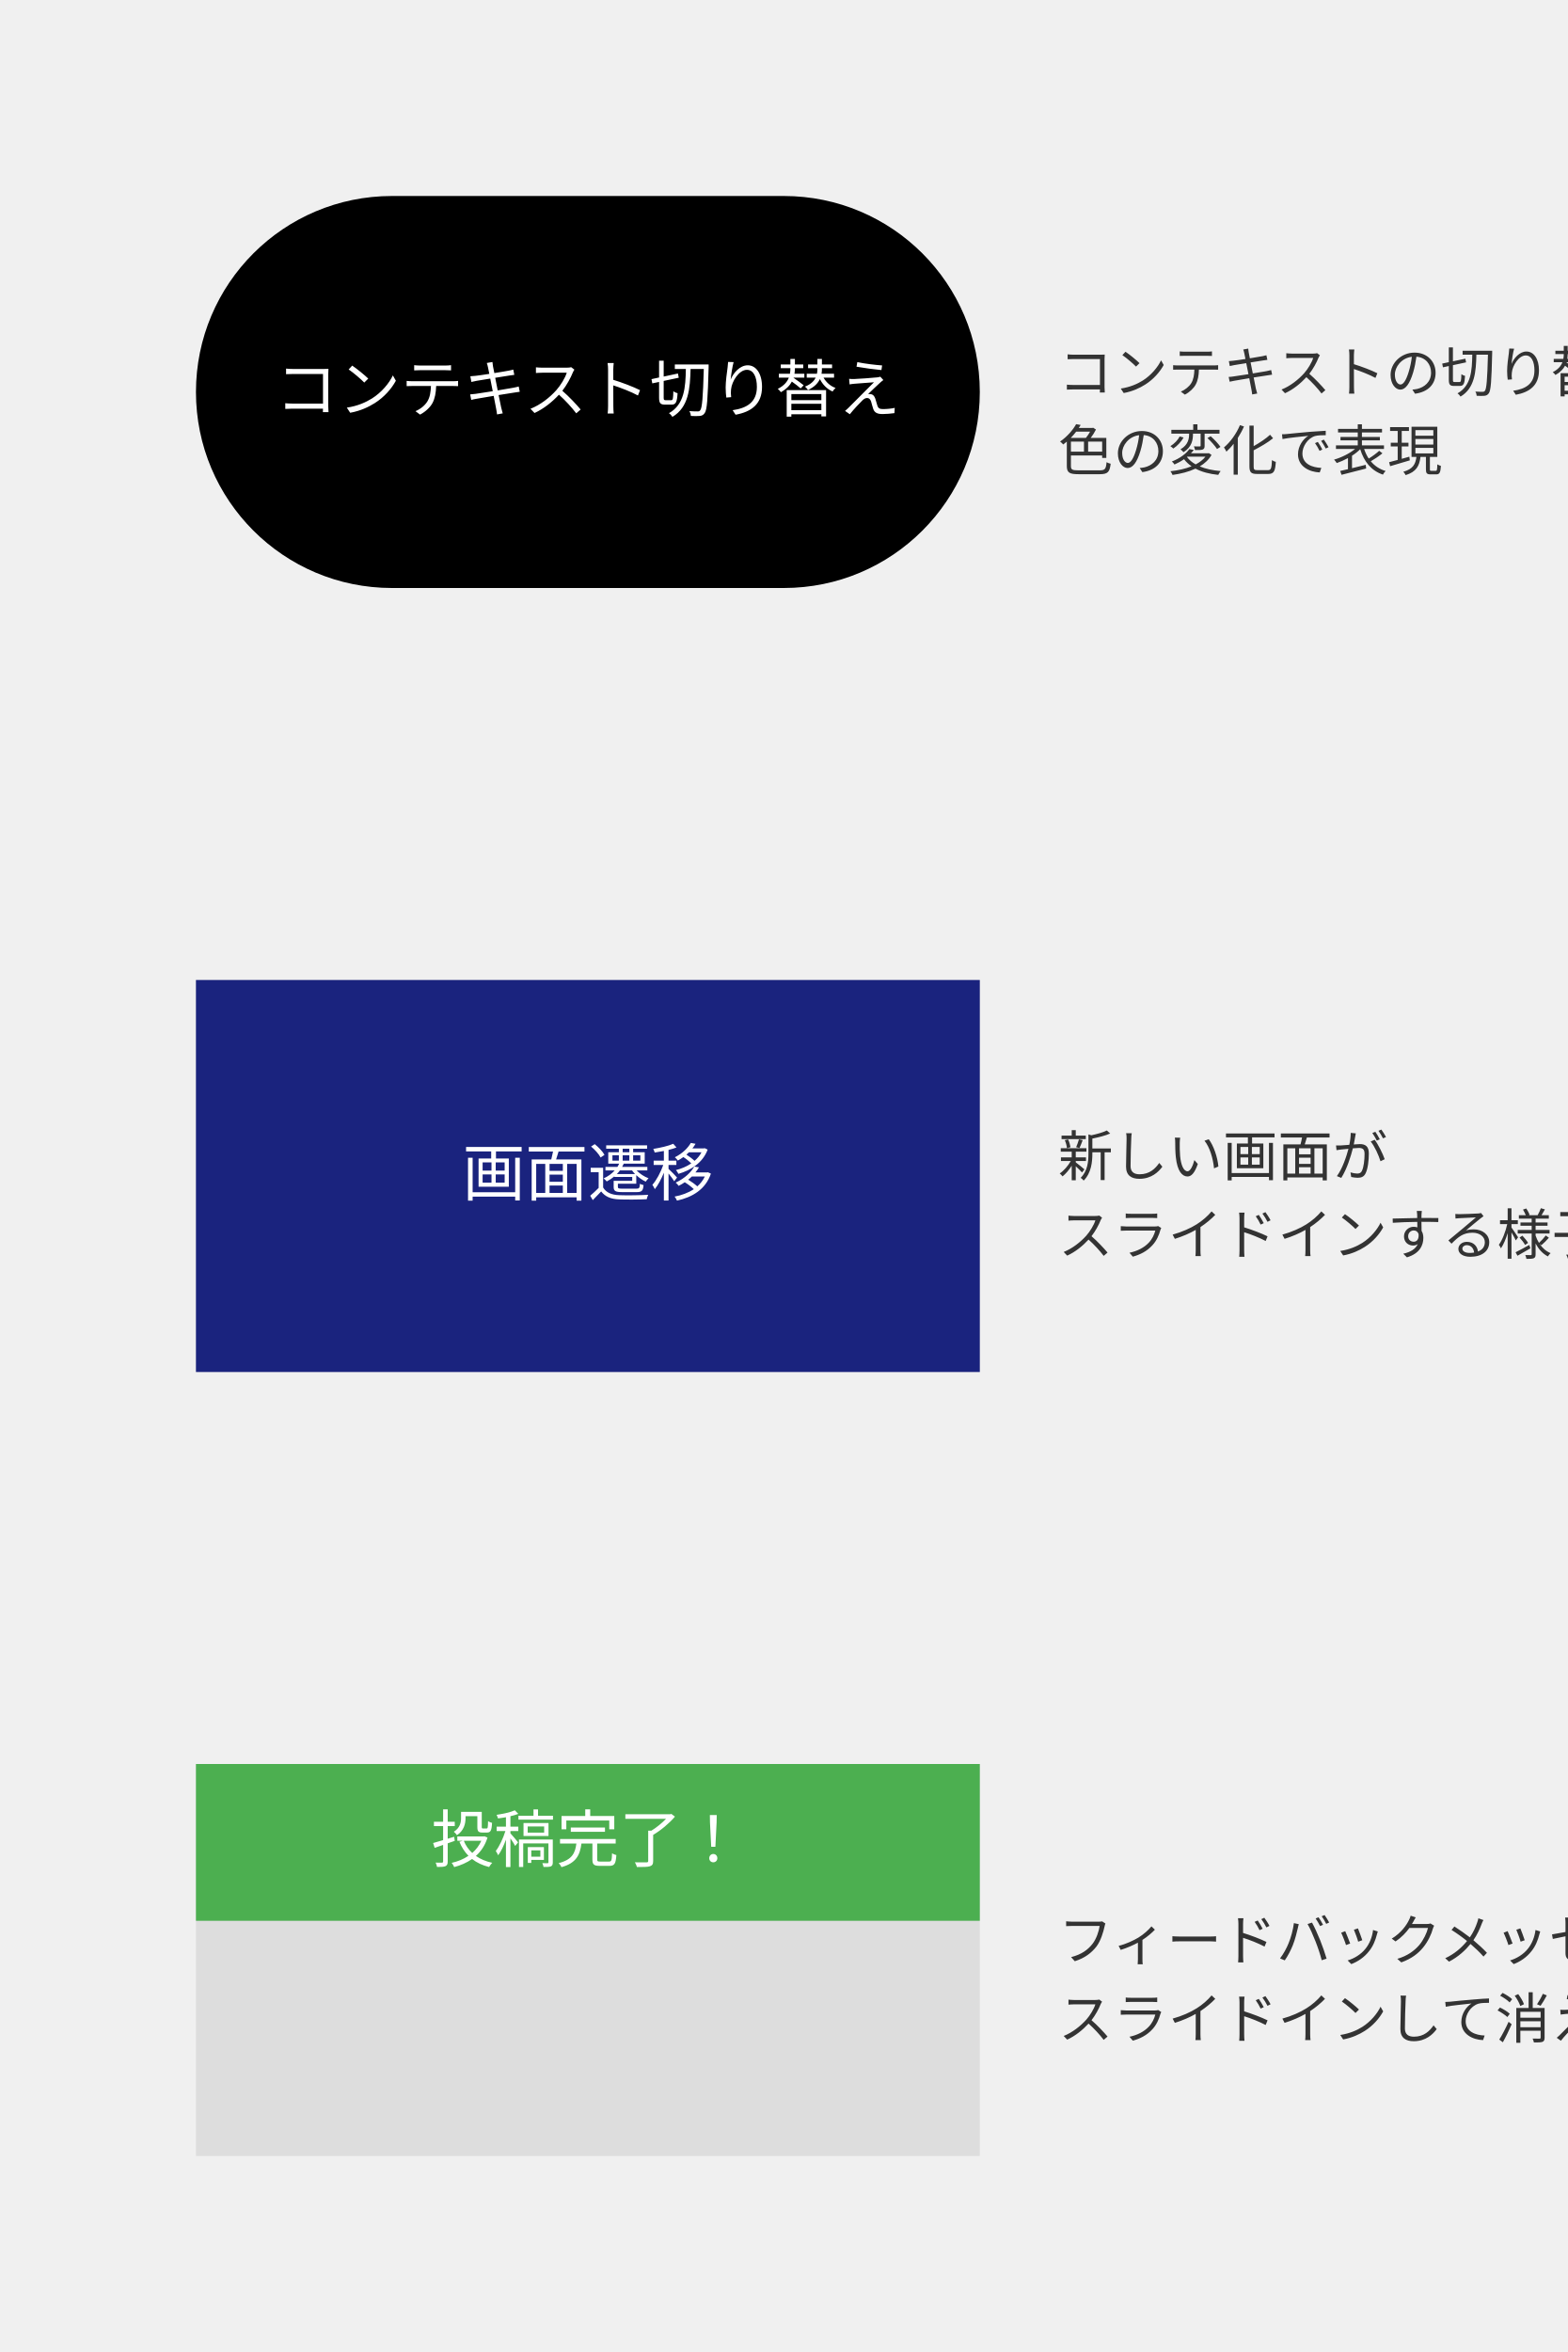
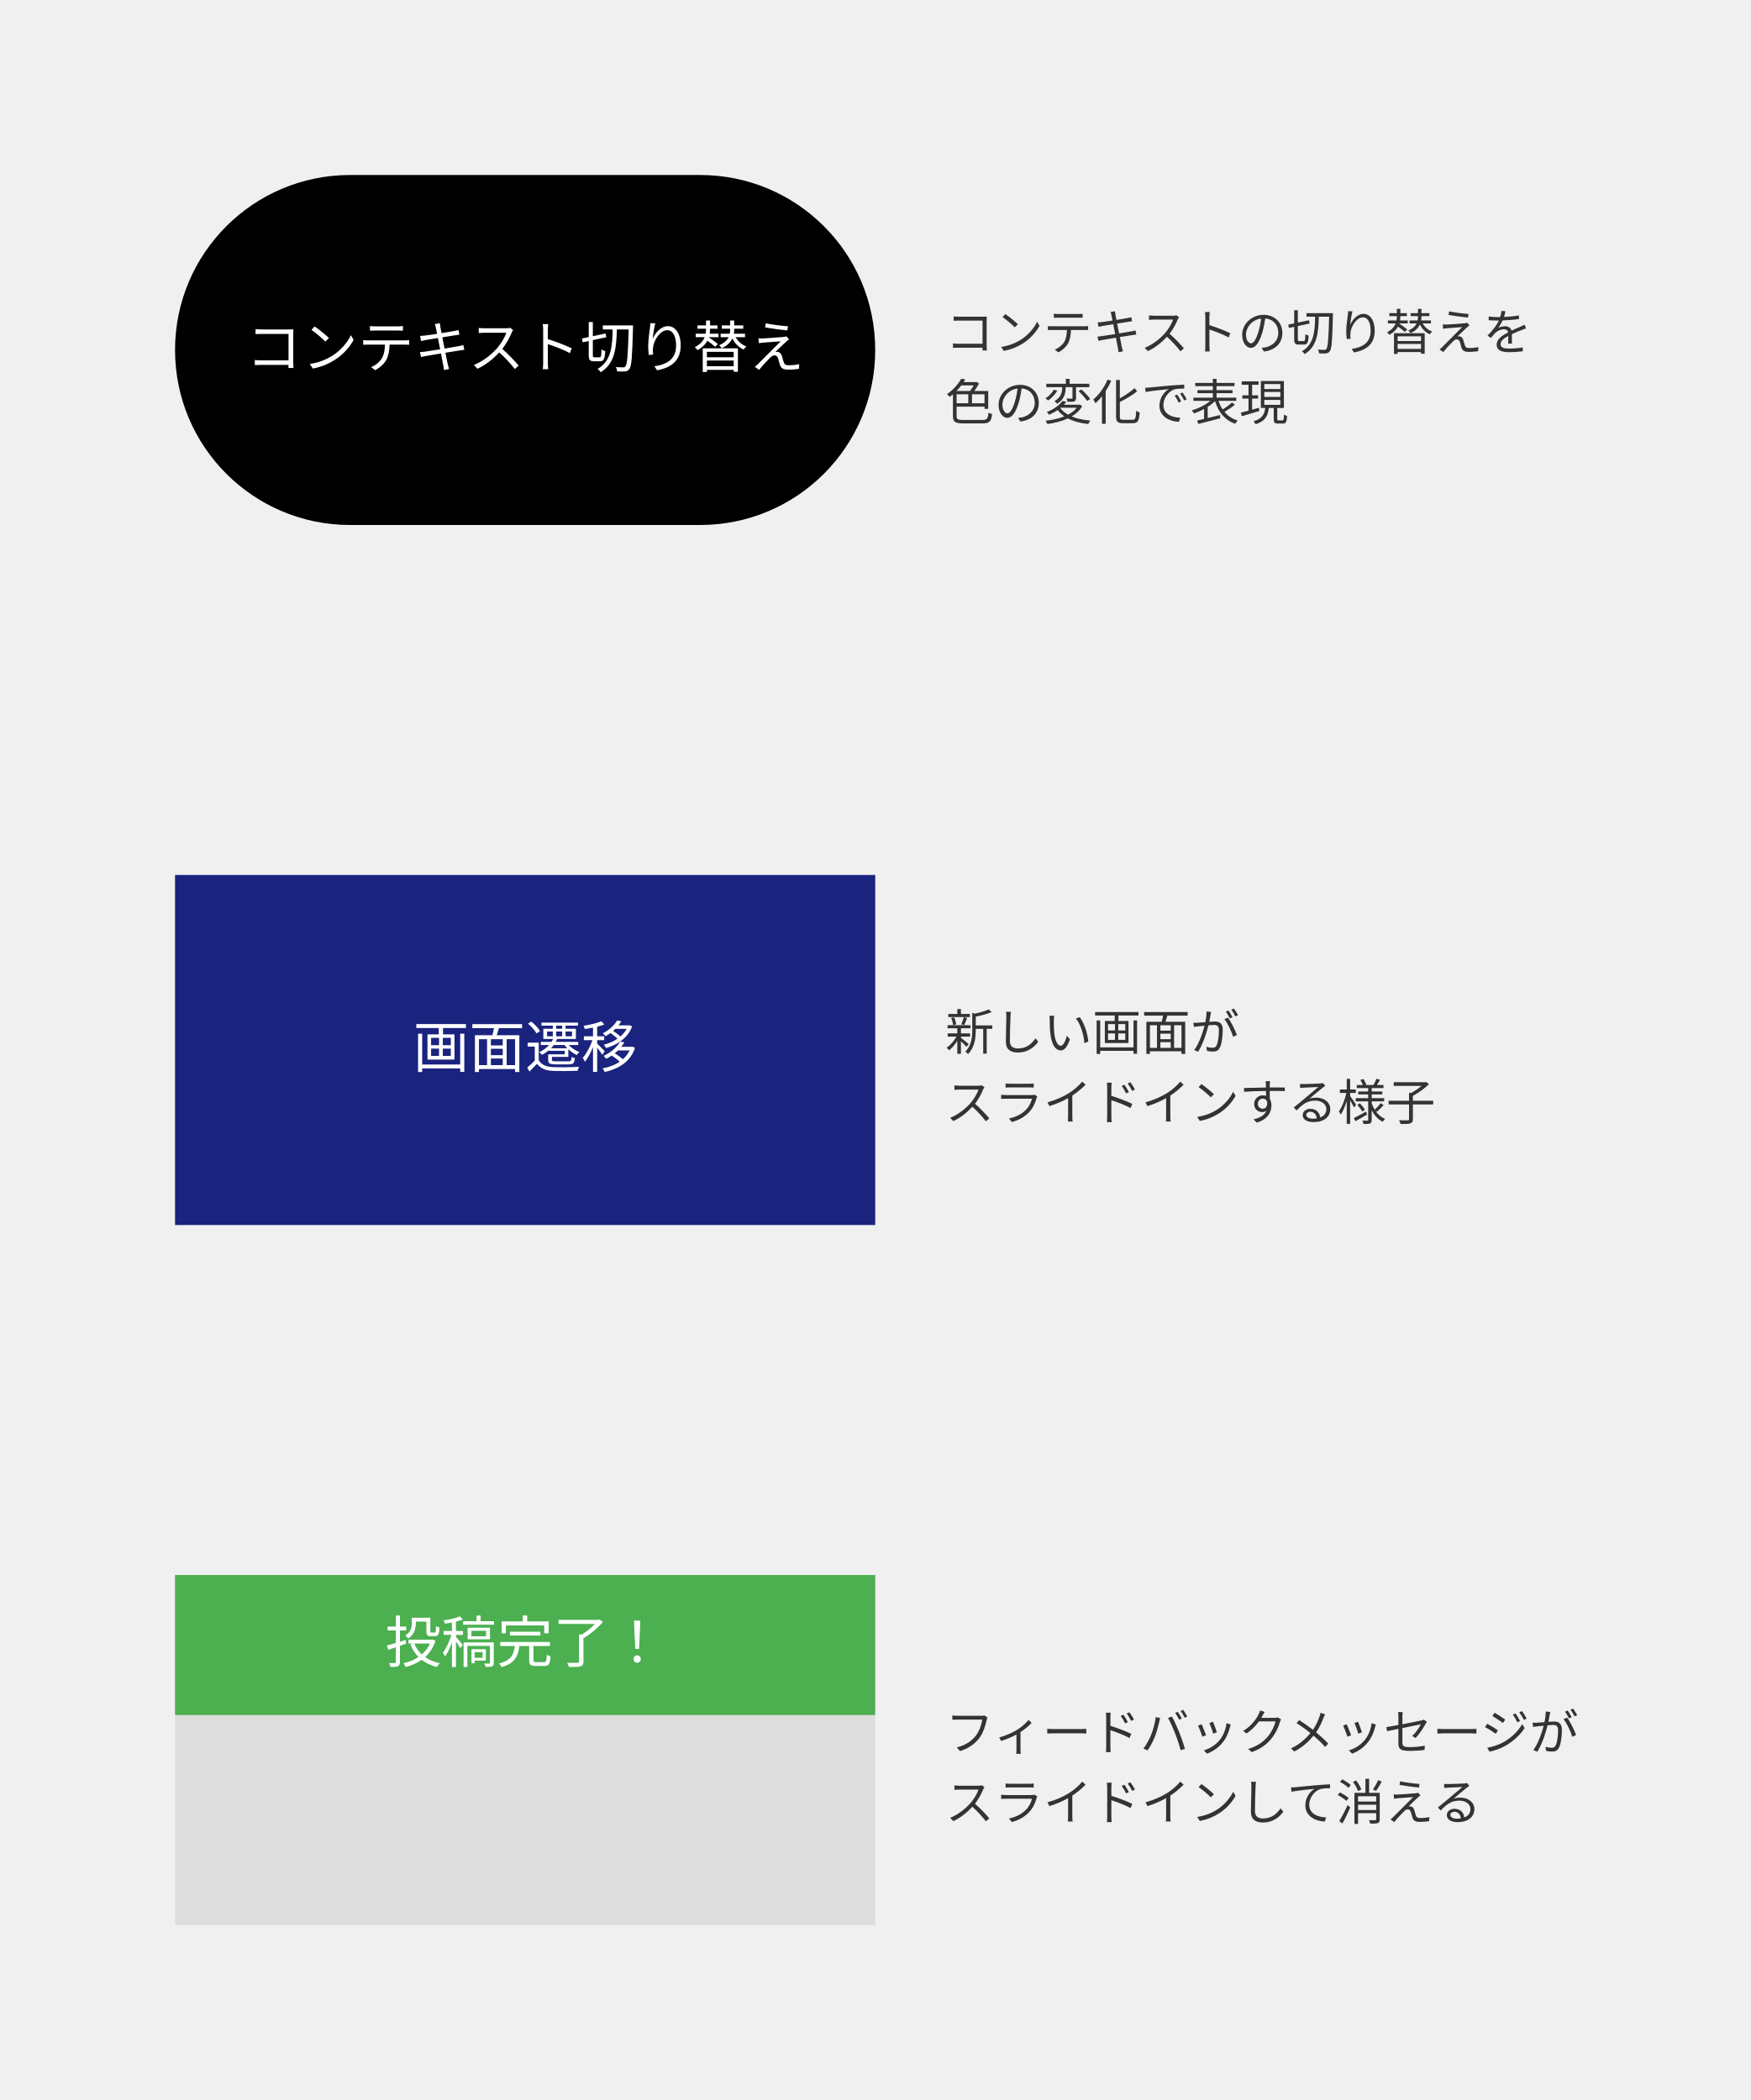
- <svg xmlns="http://www.w3.org/2000/svg" width="400" height="600">
+ <svg xmlns="http://www.w3.org/2000/svg" width="500" height="600">
  <style>
    @keyframes contextSwitch {
      0%, 100% { fill: #4CAF50; }
      50% { fill: #1A237E; }
    }
    @keyframes slideTransition {
      0%, 100% { transform: translateX(0); }
      50% { transform: translateX(-100px); }
    }
    @keyframes feedbackSlide {
      0%, 100% { transform: translateY(50px); opacity: 0; }
      25%, 75% { transform: translateY(0); opacity: 1; }
    }
    .context-switch { animation: contextSwitch 4s infinite; }
    .slide-transition { animation: slideTransition 4s infinite; }
    .feedback { animation: feedbackSlide 4s infinite; }
  </style>
  <g transform="translate(50, 50)">
    <rect class="context-switch" x="0" y="0" width="200" height="100" rx="50" />
    <text x="100" y="55" font-family="Arial, sans-serif" font-size="16" fill="white" text-anchor="middle">コンテキスト切り替え</text>
    <text x="220" y="50" font-family="Arial, sans-serif" font-size="14" fill="#333">
      <tspan x="220" dy="0">コンテキストの切り替えを</tspan>
      <tspan x="220" dy="20">色の変化で表現</tspan>
    </text>
  </g>
  <g transform="translate(50, 250)">
    <rect x="0" y="0" width="200" height="100" fill="#ddd" />
    <rect class="slide-transition" x="0" y="0" width="200" height="100" fill="#1A237E" />
    <text x="100" y="55" font-family="Arial, sans-serif" font-size="16" fill="white" text-anchor="middle">画面遷移</text>
    <text x="220" y="50" font-family="Arial, sans-serif" font-size="14" fill="#333">
      <tspan x="220" dy="0">新しい画面が</tspan>
      <tspan x="220" dy="20">スライドインする様子</tspan>
    </text>
  </g>
  <g transform="translate(50, 450)">
    <rect x="0" y="0" width="200" height="100" fill="#ddd" />
    <rect class="feedback" x="0" y="0" width="200" height="40" fill="#4CAF50" />
    <text class="feedback" x="100" y="25" font-family="Arial, sans-serif" font-size="16" fill="white" text-anchor="middle">投稿完了！</text>
    <text x="220" y="50" font-family="Arial, sans-serif" font-size="14" fill="#333">
      <tspan x="220" dy="0">フィードバックメッセージが</tspan>
      <tspan x="220" dy="20">スライドインして消える</tspan>
    </text>
  </g>
</svg>
